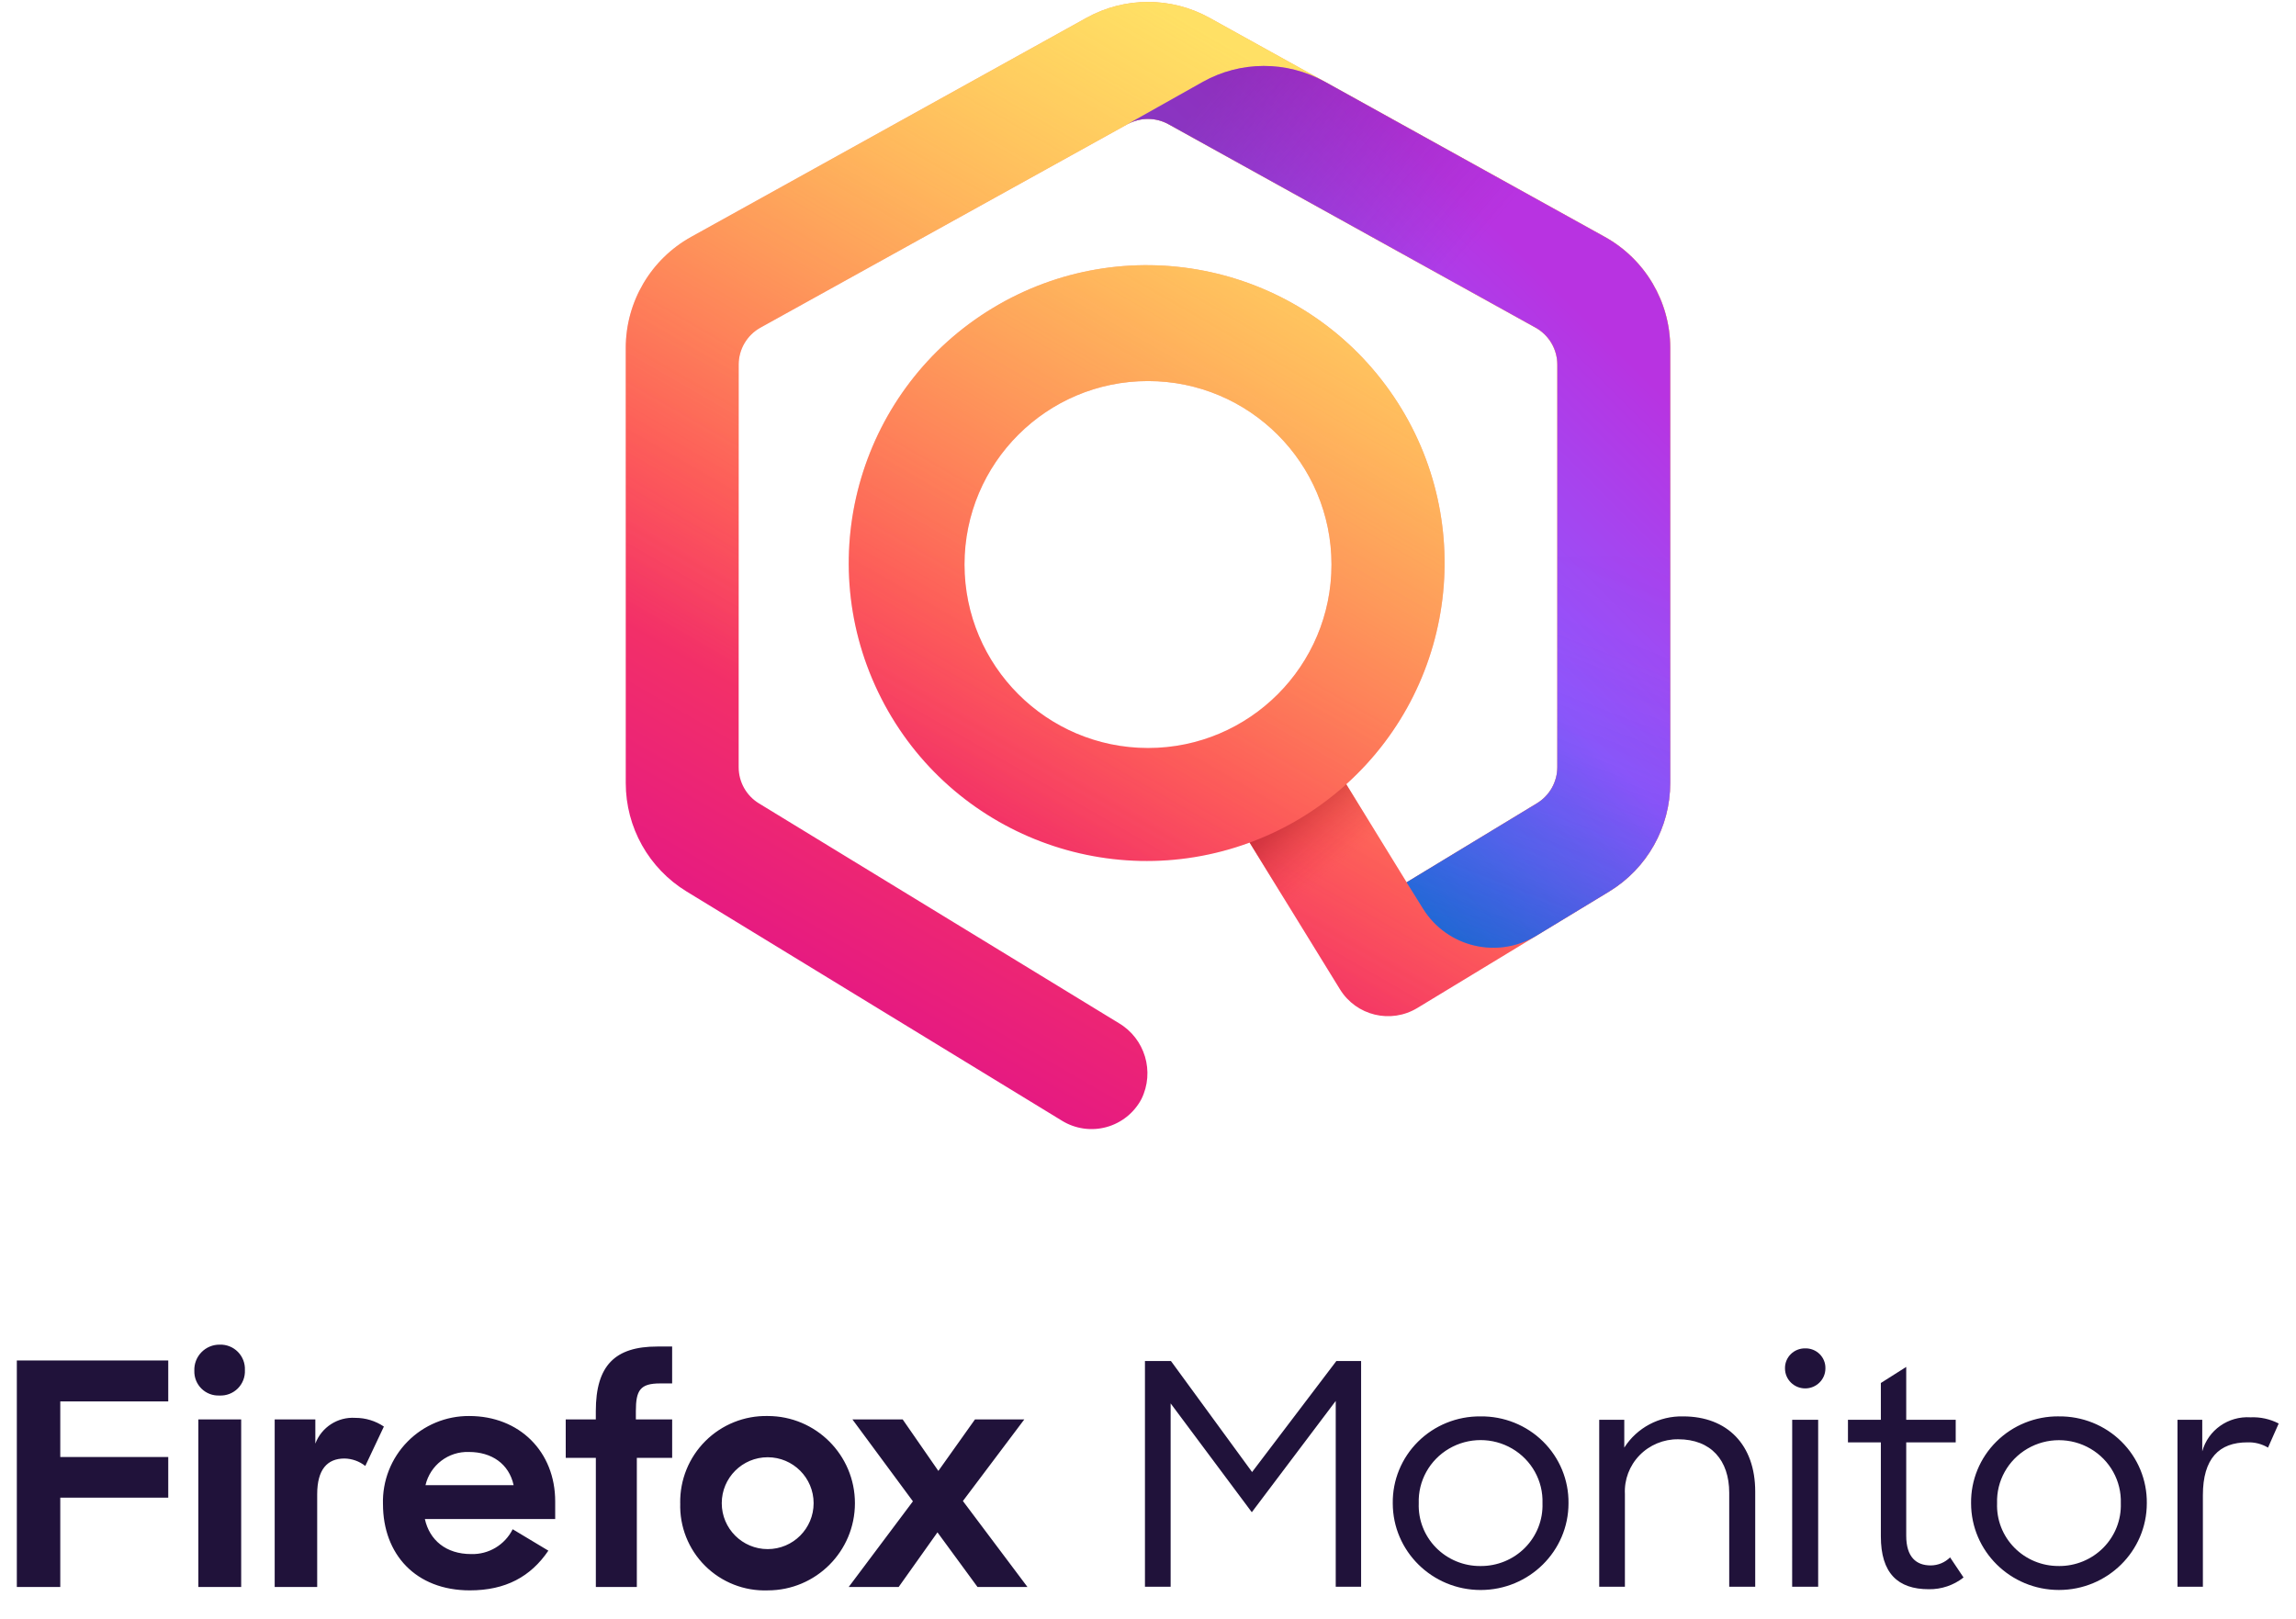
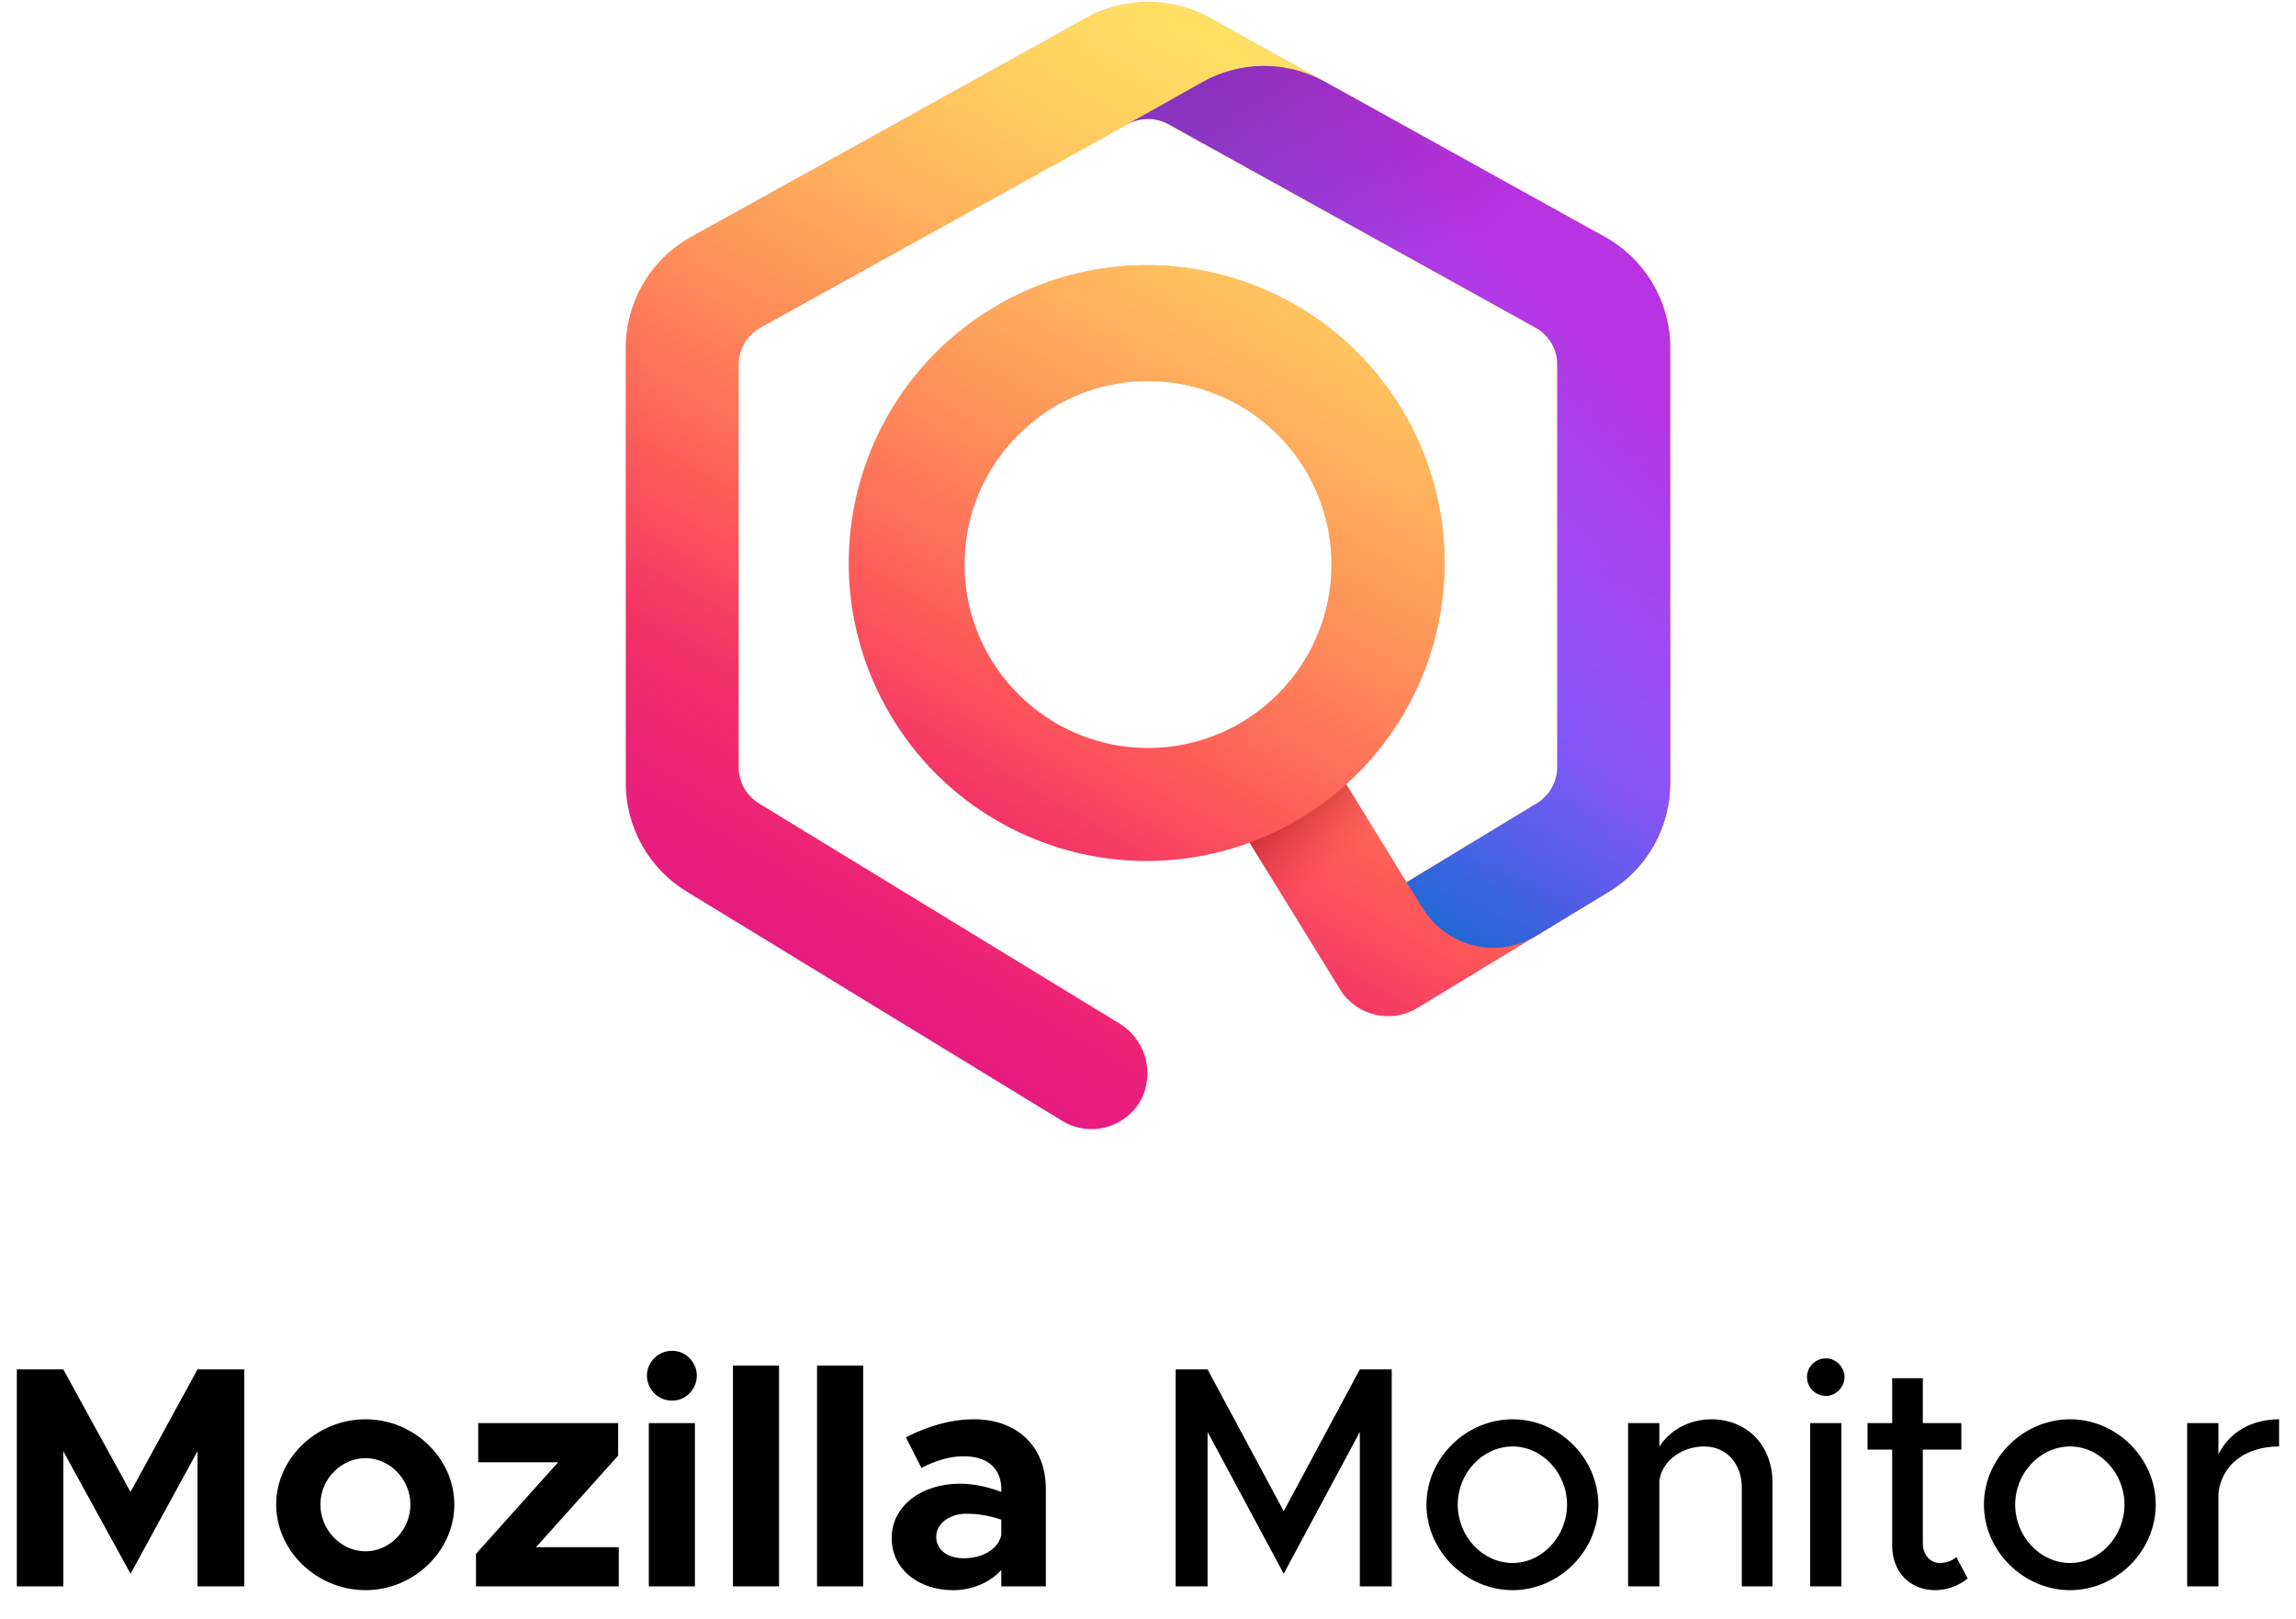
- <svg xmlns="http://www.w3.org/2000/svg" xmlns:xlink="http://www.w3.org/1999/xlink" width="244" height="172" viewBox="0 0 244 172">
+ <svg xmlns="http://www.w3.org/2000/svg" width="244" height="172" viewBox="0 0 244 172">
  <defs>
-     <linearGradient id="a" x1="54.419" y1="9.758" x2="16.72" y2="75.055" gradientUnits="userSpaceOnUse">
+     <linearGradient id="a" x1="54.419" x2="16.72" y1="9.758" y2="75.055" gradientUnits="userSpaceOnUse">
      <stop offset="0" stop-color="#ff9640" />
      <stop offset=".6" stop-color="#fc4055" />
      <stop offset="1" stop-color="#e31587" />
    </linearGradient>
-     <linearGradient id="b" x1="54.419" y1="9.758" x2="16.72" y2="75.055" gradientUnits="userSpaceOnUse">
+     <linearGradient id="b" x1="54.419" x2="16.72" y1="9.758" y2="75.055" gradientUnits="userSpaceOnUse">
      <stop offset="0" stop-color="#fff36e" stop-opacity=".8" />
      <stop offset=".094" stop-color="#fff36e" stop-opacity=".699" />
      <stop offset=".752" stop-color="#fff36e" stop-opacity="0" />
    </linearGradient>
-     <linearGradient id="c" x1="35.583" y1="53.055" x2="67.226" y2="21.412" gradientUnits="userSpaceOnUse">
+     <linearGradient id="c" x1="35.583" x2="67.226" y1="53.055" y2="21.412" gradientUnits="userSpaceOnUse">
      <stop offset="0" stop-color="#0090ed" />
      <stop offset=".325" stop-color="#5b6df8" />
      <stop offset=".529" stop-color="#9059ff" />
      <stop offset="1" stop-color="#b833e1" />
    </linearGradient>
-     <linearGradient id="d" x1="46.271" y1="56.809" x2="51.587" y2="63.145" gradientUnits="userSpaceOnUse">
+     <linearGradient id="d" x1="46.271" x2="51.587" y1="56.809" y2="63.145" gradientUnits="userSpaceOnUse">
      <stop offset="0" stop-color="#960e18" stop-opacity=".6" />
      <stop offset=".192" stop-color="#ac1624" stop-opacity=".476" />
      <stop offset=".579" stop-color="#e42c41" stop-opacity=".156" />
      <stop offset=".75" stop-color="#ff3750" stop-opacity="0" />
    </linearGradient>
-     <linearGradient id="e" x1="60.476" y1="70.615" x2="74.703" y2="33.486" gradientUnits="userSpaceOnUse">
+     <linearGradient id="e" x1="60.476" x2="74.703" y1="70.615" y2="33.486" gradientUnits="userSpaceOnUse">
      <stop offset="0" stop-color="#054096" stop-opacity=".5" />
      <stop offset=".054" stop-color="#0f3d9c" stop-opacity=".441" />
      <stop offset=".261" stop-color="#2f35b1" stop-opacity=".249" />
      <stop offset=".466" stop-color="#462fbf" stop-opacity=".111" />
      <stop offset=".669" stop-color="#542bc8" stop-opacity=".028" />
      <stop offset=".864" stop-color="#592acb" stop-opacity="0" />
    </linearGradient>
-     <linearGradient id="f" x1="41.912" y1="5.95" x2="74.239" y2="33.449" gradientUnits="userSpaceOnUse">
+     <linearGradient id="f" x1="41.912" x2="74.239" y1="5.95" y2="33.449" gradientUnits="userSpaceOnUse">
      <stop offset="0" stop-color="#722291" stop-opacity=".5" />
      <stop offset=".5" stop-color="#722291" stop-opacity="0" />
    </linearGradient>
    <symbol id="i" data-name="Icon 80 (Full Color)" viewBox="0 0 74 79.866">
-       <path d="M69.363 16.646l-28-15.518a9 9 0 0 0-8.726 0l-28 15.518A9 9 0 0 0 0 24.518v30.83a9 9 0 0 0 4.309 7.681l26.606 16.248a4 4 0 0 0 5.617-1.536 4.132 4.132 0 0 0-1.614-5.394L9.436 56.786A3 3 0 0 1 8 54.226V25.7a3 3 0 0 1 1.546-2.624l26-14.41a3 3 0 0 1 2.908 0l26 14.41A3 3 0 0 1 66 25.7v28.513a3 3 0 0 1-1.444 2.565l-9.233 5.6-4.278-6.948a21.106 21.106 0 1 0-6.845 4.135l6.4 10.394a4 4 0 0 0 5.482 1.324l13.594-8.25A9 9 0 0 0 74 55.339V24.518a9 9 0 0 0-4.637-7.872zM24 39.863a13 13 0 1 1 13 13 13.015 13.015 0 0 1-13-13z" fill="url(#a)" />
-       <path d="M69.363 16.646l-28-15.518a9 9 0 0 0-8.726 0l-28 15.518A9 9 0 0 0 0 24.518v30.83a9 9 0 0 0 4.309 7.681l26.606 16.248a4 4 0 0 0 5.617-1.536 4.132 4.132 0 0 0-1.614-5.394L9.436 56.786A3 3 0 0 1 8 54.226V25.7a3 3 0 0 1 1.546-2.624l26-14.41a3 3 0 0 1 2.908 0l26 14.41A3 3 0 0 1 66 25.7v28.513a3 3 0 0 1-1.444 2.565l-9.233 5.6-4.278-6.948a21.106 21.106 0 1 0-6.845 4.135l6.4 10.394a4 4 0 0 0 5.482 1.324l13.594-8.25A9 9 0 0 0 74 55.339V24.518a9 9 0 0 0-4.637-7.872zM24 39.863a13 13 0 1 1 13 13 13.015 13.015 0 0 1-13-13z" fill="url(#b)" />
-       <path d="M40.868 5.673a8.875 8.875 0 0 1 8.651-.024l.8.443 19.044 10.554A9 9 0 0 1 74 24.518v30.821a9 9 0 0 1-4.331 7.694l-5.161 3.132a5.863 5.863 0 0 1-8.018-1.912l-1.167-1.872 9.233-5.6A3 3 0 0 0 66 54.213V25.7a3 3 0 0 0-1.546-2.624l-26-14.41a3 3 0 0 0-2.908 0z" fill="url(#c)" />
-       <path d="M48.447 66.471L44.2 59.565a20.985 20.985 0 0 0 6.848-4.135l4.278 6.951z" opacity=".9" fill="url(#d)" />
-       <path d="M66 54.213a3 3 0 0 1-1.444 2.565l-9.233 5.6 1.167 1.872a5.863 5.863 0 0 0 8.018 1.912l5.161-3.132A9 9 0 0 0 74 55.339v-16.01h-8z" opacity=".9" fill="url(#e)" />
-       <path d="M69.363 16.646L50.32 6.092l-.8-.443a8.875 8.875 0 0 0-8.651.024l-5.322 2.99a3 3 0 0 1 2.908 0l26 14.41A3 3 0 0 1 66 25.7v13.629h8V24.518a9 9 0 0 0-4.637-7.872z" fill="url(#f)" />
+       <path fill="url(#a)" d="m69.363 16.646-28-15.518a9 9 0 0 0-8.726 0l-28 15.518A9 9 0 0 0 0 24.518v30.83a9 9 0 0 0 4.309 7.681l26.606 16.248a4 4 0 0 0 5.617-1.536 4.132 4.132 0 0 0-1.614-5.394L9.436 56.786A3 3 0 0 1 8 54.226V25.7a3 3 0 0 1 1.546-2.624l26-14.41a3 3 0 0 1 2.908 0l26 14.41A3 3 0 0 1 66 25.7v28.513a3 3 0 0 1-1.444 2.565l-9.233 5.6-4.278-6.948a21.106 21.106 0 1 0-6.845 4.135l6.4 10.394a4 4 0 0 0 5.482 1.324l13.594-8.25A9 9 0 0 0 74 55.339V24.518a9 9 0 0 0-4.637-7.872zM24 39.863a13 13 0 1 1 13 13 13.015 13.015 0 0 1-13-13z" />
+       <path fill="url(#b)" d="m69.363 16.646-28-15.518a9 9 0 0 0-8.726 0l-28 15.518A9 9 0 0 0 0 24.518v30.83a9 9 0 0 0 4.309 7.681l26.606 16.248a4 4 0 0 0 5.617-1.536 4.132 4.132 0 0 0-1.614-5.394L9.436 56.786A3 3 0 0 1 8 54.226V25.7a3 3 0 0 1 1.546-2.624l26-14.41a3 3 0 0 1 2.908 0l26 14.41A3 3 0 0 1 66 25.7v28.513a3 3 0 0 1-1.444 2.565l-9.233 5.6-4.278-6.948a21.106 21.106 0 1 0-6.845 4.135l6.4 10.394a4 4 0 0 0 5.482 1.324l13.594-8.25A9 9 0 0 0 74 55.339V24.518a9 9 0 0 0-4.637-7.872zM24 39.863a13 13 0 1 1 13 13 13.015 13.015 0 0 1-13-13z" />
+       <path fill="url(#c)" d="M40.868 5.673a8.875 8.875 0 0 1 8.651-.024l.8.443 19.044 10.554A9 9 0 0 1 74 24.518v30.821a9 9 0 0 1-4.331 7.694l-5.161 3.132a5.863 5.863 0 0 1-8.018-1.912l-1.167-1.872 9.233-5.6A3 3 0 0 0 66 54.213V25.7a3 3 0 0 0-1.546-2.624l-26-14.41a3 3 0 0 0-2.908 0z" />
+       <path fill="url(#d)" d="M48.447 66.471 44.2 59.565a20.985 20.985 0 0 0 6.848-4.135l4.278 6.951z" opacity=".9" />
+       <path fill="url(#e)" d="M66 54.213a3 3 0 0 1-1.444 2.565l-9.233 5.6 1.167 1.872a5.863 5.863 0 0 0 8.018 1.912l5.161-3.132A9 9 0 0 0 74 55.339v-16.01h-8z" opacity=".9" />
+       <path fill="url(#f)" d="M69.363 16.646 50.32 6.092l-.8-.443a8.875 8.875 0 0 0-8.651.024l-5.322 2.99a3 3 0 0 1 2.908 0l26 14.41A3 3 0 0 1 66 25.7v13.629h8V24.518a9 9 0 0 0-4.637-7.872z" />
    </symbol>
    <symbol id="g" data-name="Wordmark - Firefox" viewBox="0 0 143.009 34.775">
-       <path d="M0 2.239h21.427v5.8H6.147V15.9h15.28v5.752H6.147v12.64H0zM28.716 0a3.448 3.448 0 0 1 3.557 3.6 3.434 3.434 0 0 1-3.6 3.6 3.4 3.4 0 0 1-3.556-3.513A3.555 3.555 0 0 1 28.716 0zm-3.03 10.582h6.06v23.71h-6.06zm23.623 6.586a4.894 4.894 0 0 0-2.942-1.054c-2.459 0-3.864 1.581-3.864 5.05v13.128h-6.015v-23.71h5.752v3.425a5.649 5.649 0 0 1 5.66-3.645 7.184 7.184 0 0 1 4.04 1.23zm2.5 5.4A12.129 12.129 0 0 1 64.018 10.1c7.113 0 12.163 5.049 12.163 12.075v2.5H57.739c.659 2.986 2.986 4.962 6.543 4.962a6.353 6.353 0 0 0 5.883-3.513l5.05 3.03c-2.5 3.688-6.059 5.62-11.109 5.62-7.684.001-12.294-5.136-12.294-12.205zm6.015-2.679H70.3c-.658-3.029-3.117-4.7-6.323-4.7a6.091 6.091 0 0 0-6.15 4.701zm19.847-9.308h4.259V9.4c0-6.454 2.722-9.133 8.694-9.133h2.107v5.222h-1.709c-2.81 0-3.425.966-3.425 3.907v1.186h5.137v5.445h-5v18.265h-5.8V16.027h-4.26zm16.2 11.855A12.139 12.139 0 0 1 106.258 10.1a12.338 12.338 0 1 1 0 24.676 11.959 11.959 0 0 1-12.382-12.339zm18.88 0a6.5 6.5 0 1 0-13 0 6.5 6.5 0 1 0 13 0zm14.051-.263l-8.562-11.592h7.113l5.05 7.289 5.181-7.289h6.981l-8.689 11.549 9.133 12.162h-7.069l-5.664-7.728-5.489 7.728h-7.069z" fill="#20123a" />
+       <path fill="#20123a" d="M0 2.239h21.427v5.8H6.147V15.9h15.28v5.752H6.147v12.64H0zM28.716 0a3.448 3.448 0 0 1 3.557 3.6 3.434 3.434 0 0 1-3.6 3.6 3.4 3.4 0 0 1-3.556-3.513A3.555 3.555 0 0 1 28.716 0zm-3.03 10.582h6.06v23.71h-6.06zm23.623 6.586a4.894 4.894 0 0 0-2.942-1.054c-2.459 0-3.864 1.581-3.864 5.05v13.128h-6.015v-23.71h5.752v3.425a5.649 5.649 0 0 1 5.66-3.645 7.184 7.184 0 0 1 4.04 1.23zm2.5 5.4A12.129 12.129 0 0 1 64.018 10.1c7.113 0 12.163 5.049 12.163 12.075v2.5H57.739c.659 2.986 2.986 4.962 6.543 4.962a6.353 6.353 0 0 0 5.883-3.513l5.05 3.03c-2.5 3.688-6.059 5.62-11.109 5.62-7.684.001-12.294-5.136-12.294-12.205zm6.015-2.679H70.3c-.658-3.029-3.117-4.7-6.323-4.7a6.091 6.091 0 0 0-6.15 4.701zm19.847-9.308h4.259V9.4c0-6.454 2.722-9.133 8.694-9.133h2.107v5.222h-1.709c-2.81 0-3.425.966-3.425 3.907v1.186h5.137v5.445h-5v18.265h-5.8V16.027h-4.26zm16.2 11.855A12.139 12.139 0 0 1 106.258 10.1a12.338 12.338 0 1 1 0 24.676 11.959 11.959 0 0 1-12.382-12.339zm18.88 0a6.5 6.5 0 1 0-13 0 6.5 6.5 0 1 0 13 0zm14.051-.263-8.562-11.592h7.113l5.05 7.289 5.181-7.289h6.981l-8.689 11.549 9.133 12.162h-7.069l-5.664-7.728-5.489 7.728h-7.069z" />
    </symbol>
    <symbol id="h" data-name="Wordmark" viewBox="0 0 159.16 34.389">
-       <path d="M15.04 17.59L3.65 1.8H0v32.1h3.606V7.827L15 23.307 26.782 7.476v26.429h3.562V1.8H26.87zM47.1 9.675a12.192 12.192 0 0 0-12.311 12.357 12.335 12.335 0 1 0 24.67 0A12.2 12.2 0 0 0 47.1 9.675zm0 21.284a8.607 8.607 0 0 1-8.664-8.927 8.691 8.691 0 1 1 17.372 0 8.642 8.642 0 0 1-8.708 8.927zM75.557 9.675a9.493 9.493 0 0 0-8.268 4.441v-3.958h-3.518v23.747h3.606V20.713a7.411 7.411 0 0 1 7.476-7.784c4.617 0 7.168 2.99 7.168 7.607v13.369h3.65V20.36c0-6.639-3.914-10.685-10.114-10.685zm15.3 24.23h3.651V10.158h-3.646zM92.666 0a2.788 2.788 0 0 0-2.814 2.858 2.836 2.836 0 1 0 5.672 0A2.772 2.772 0 0 0 92.666 0zM110.3 30.871c-2.023 0-3.43-1.187-3.43-4.222V13.368h6.947v-3.21h-6.947V2.639l-3.562 2.286v5.233H98.69v3.21h4.618v13.369c0 5.234 2.375 7.52 6.728 7.52a7.618 7.618 0 0 0 4.881-1.671l-1.891-2.858a3.828 3.828 0 0 1-2.726 1.143zm17.987-21.2a12.192 12.192 0 0 0-12.312 12.357 12.335 12.335 0 1 0 24.67 0 12.2 12.2 0 0 0-12.358-12.353zm0 21.284a8.606 8.606 0 0 1-8.663-8.927 8.69 8.69 0 1 1 17.371 0 8.642 8.642 0 0 1-8.708 8.931zM155.2 9.807a6.575 6.575 0 0 0-6.772 4.837v-4.486h-3.475v23.747h3.563V20.889c0-5.234 2.286-7.521 6.244-7.521a5.207 5.207 0 0 1 2.9.748l1.5-3.429a7.744 7.744 0 0 0-3.96-.88z" fill="#20123a" />
-     </symbol>
-     <symbol id="j" data-name="Wordmark (Horizontal)" viewBox="0 0 320.124 34.746">
-       <use width="143.009" height="34.775" xlink:href="#g" />
-       <use width="159.16" height="34.389" transform="matrix(1.008 0 0 .995 159.637 .527)" xlink:href="#h" />
+       <path fill="#20123a" d="M15.04 17.59 3.65 1.8H0v32.1h3.606V7.827L15 23.307 26.782 7.476v26.429h3.562V1.8H26.87zM47.1 9.675a12.192 12.192 0 0 0-12.311 12.357 12.335 12.335 0 1 0 24.67 0A12.2 12.2 0 0 0 47.1 9.675zm0 21.284a8.607 8.607 0 0 1-8.664-8.927 8.691 8.691 0 1 1 17.372 0 8.642 8.642 0 0 1-8.708 8.927zM75.557 9.675a9.493 9.493 0 0 0-8.268 4.441v-3.958h-3.518v23.747h3.606V20.713a7.411 7.411 0 0 1 7.476-7.784c4.617 0 7.168 2.99 7.168 7.607v13.369h3.65V20.36c0-6.639-3.914-10.685-10.114-10.685zm15.3 24.23h3.651V10.158h-3.646zM92.666 0a2.788 2.788 0 0 0-2.814 2.858 2.836 2.836 0 1 0 5.672 0A2.772 2.772 0 0 0 92.666 0zM110.3 30.871c-2.023 0-3.43-1.187-3.43-4.222V13.368h6.947v-3.21h-6.947V2.639l-3.562 2.286v5.233H98.69v3.21h4.618v13.369c0 5.234 2.375 7.52 6.728 7.52a7.618 7.618 0 0 0 4.881-1.671l-1.891-2.858a3.828 3.828 0 0 1-2.726 1.143zm17.987-21.2a12.192 12.192 0 0 0-12.312 12.357 12.335 12.335 0 1 0 24.67 0 12.2 12.2 0 0 0-12.358-12.353zm0 21.284a8.606 8.606 0 0 1-8.663-8.927 8.69 8.69 0 1 1 17.371 0 8.642 8.642 0 0 1-8.708 8.931zM155.2 9.807a6.575 6.575 0 0 0-6.772 4.837v-4.486h-3.475v23.747h3.563V20.889c0-5.234 2.286-7.521 6.244-7.521a5.207 5.207 0 0 1 2.9.748l1.5-3.429a7.744 7.744 0 0 0-3.96-.88z" />
    </symbol>
  </defs>
-   <use data-name="Icon 80 (Full Color)" width="74" height="79.866" transform="matrix(1.5 0 0 1.5 66.5 .205)" xlink:href="#i" />
-   <use data-name="Wordmark Horizontal" width="320.124" height="34.746" transform="matrix(.751 0 0 .751 1.789 142.91)" xlink:href="#j" />
+   <use width="74" height="79.866" data-name="Icon 80 (Full Color)" href="#i" transform="matrix(1.5 0 0 1.5 66.5 .205)" />
+   <path d="M1.789 168.602V145.54h4.935l7.149 13.024 7.117-13.024h4.969v23.062H20.99v-14.367l-7.117 13.024-7.149-13.024v14.367H1.789Zm37.06.402c-5.17 0-9.499-4.163-9.499-9.097 0-4.934 4.329-9.064 9.499-9.064 5.137 0 9.433 4.13 9.433 9.064s-4.296 9.097-9.433 9.097Zm0-4.129c2.585 0 4.767-2.283 4.767-4.968 0-2.686-2.182-4.934-4.767-4.934-2.617 0-4.8 2.248-4.8 4.934 0 2.685 2.183 4.968 4.8 4.968Zm11.737 3.727v-3.458l8.728-9.735h-8.493v-4.162h14.87v3.457l-8.727 9.735h8.794v4.163H50.586Zm20.849-19.738a2.672 2.672 0 0 1-2.685-2.686c0-1.376 1.174-2.618 2.685-2.618 1.443 0 2.619 1.242 2.619 2.618 0 1.477-1.176 2.686-2.619 2.686Zm-2.484 19.738v-17.355h4.901v17.355h-4.901Zm8.941 0v-23.465h4.9v23.465h-4.9Zm8.937 0v-23.465h4.902v23.465h-4.902Zm16.693-17.759c4.532 0 7.621 2.854 7.621 7.386v10.373h-4.733v-1.746c-1.243 1.41-3.223 2.148-5.103 2.148-3.693 0-6.546-2.215-6.546-5.539 0-3.423 3.189-5.773 7.218-5.773 1.409 0 2.953.303 4.431.872v-.335c0-1.846-1.142-3.458-3.995-3.458-1.611 0-3.122.537-4.498 1.242l-1.645-3.256c2.451-1.242 4.833-1.914 7.25-1.914Zm-1.107 14.771c1.88 0 3.658-.872 3.995-2.484v-1.611a10.998 10.998 0 0 0-3.726-.638c-1.779 0-3.19 1.041-3.19 2.45 0 1.411 1.242 2.283 2.921 2.283Zm22.526 2.988V145.54h3.391l8.09 15.072 8.089-15.072h3.39v23.062h-3.39v-16.416l-8.089 15.073-8.09-15.073v16.416h-3.391Zm35.816.402c-4.968 0-9.164-4.163-9.164-9.097 0-4.934 4.196-9.064 9.164-9.064 4.934 0 9.097 4.13 9.097 9.064s-4.163 9.097-9.097 9.097Zm0-2.887c3.122 0 5.774-2.819 5.774-6.21 0-3.356-2.652-6.176-5.774-6.176-3.189 0-5.84 2.82-5.84 6.176 0 3.391 2.651 6.21 5.84 6.21Zm21.094-15.274c3.827 0 6.512 2.787 6.512 6.714v11.045h-3.256v-10.474c0-2.584-1.645-4.397-3.995-4.397-2.416 0-4.498 1.577-4.767 3.625v11.246h-3.323v-17.355h3.323v2.517c1.042-1.712 3.157-2.921 5.506-2.921Zm12.192-2.483a2.02 2.02 0 0 1-2.013-2.015c0-1.04.872-1.979 2.013-1.979 1.073 0 1.981.939 1.981 1.979 0 1.075-.908 2.015-1.981 2.015Zm-1.679 20.242v-17.355h3.324v17.355h-3.324Zm15.535-3.122 1.209 2.283a5.591 5.591 0 0 1-3.458 1.241c-2.686 0-4.565-1.946-4.565-4.733v-10.204h-2.618v-2.82h2.618v-4.767h3.256v4.767h4.096v2.82h-4.096v9.969c0 1.209.806 2.081 1.78 2.081.738 0 1.409-.268 1.778-.637ZM220 169.004c-4.968 0-9.164-4.163-9.164-9.097 0-4.934 4.196-9.064 9.164-9.064 4.935 0 9.095 4.13 9.095 9.064s-4.16 9.097-9.095 9.097Zm0-2.887c3.122 0 5.773-2.819 5.773-6.21 0-3.356-2.651-6.176-5.773-6.176-3.19 0-5.842 2.82-5.842 6.176 0 3.391 2.652 6.21 5.842 6.21Zm15.757-11.547c1.108-2.283 3.457-3.727 6.445-3.727v2.888c-3.592 0-6.143 1.98-6.445 5.002v9.869h-3.323v-17.355h3.323v3.323Z" />
</svg>
